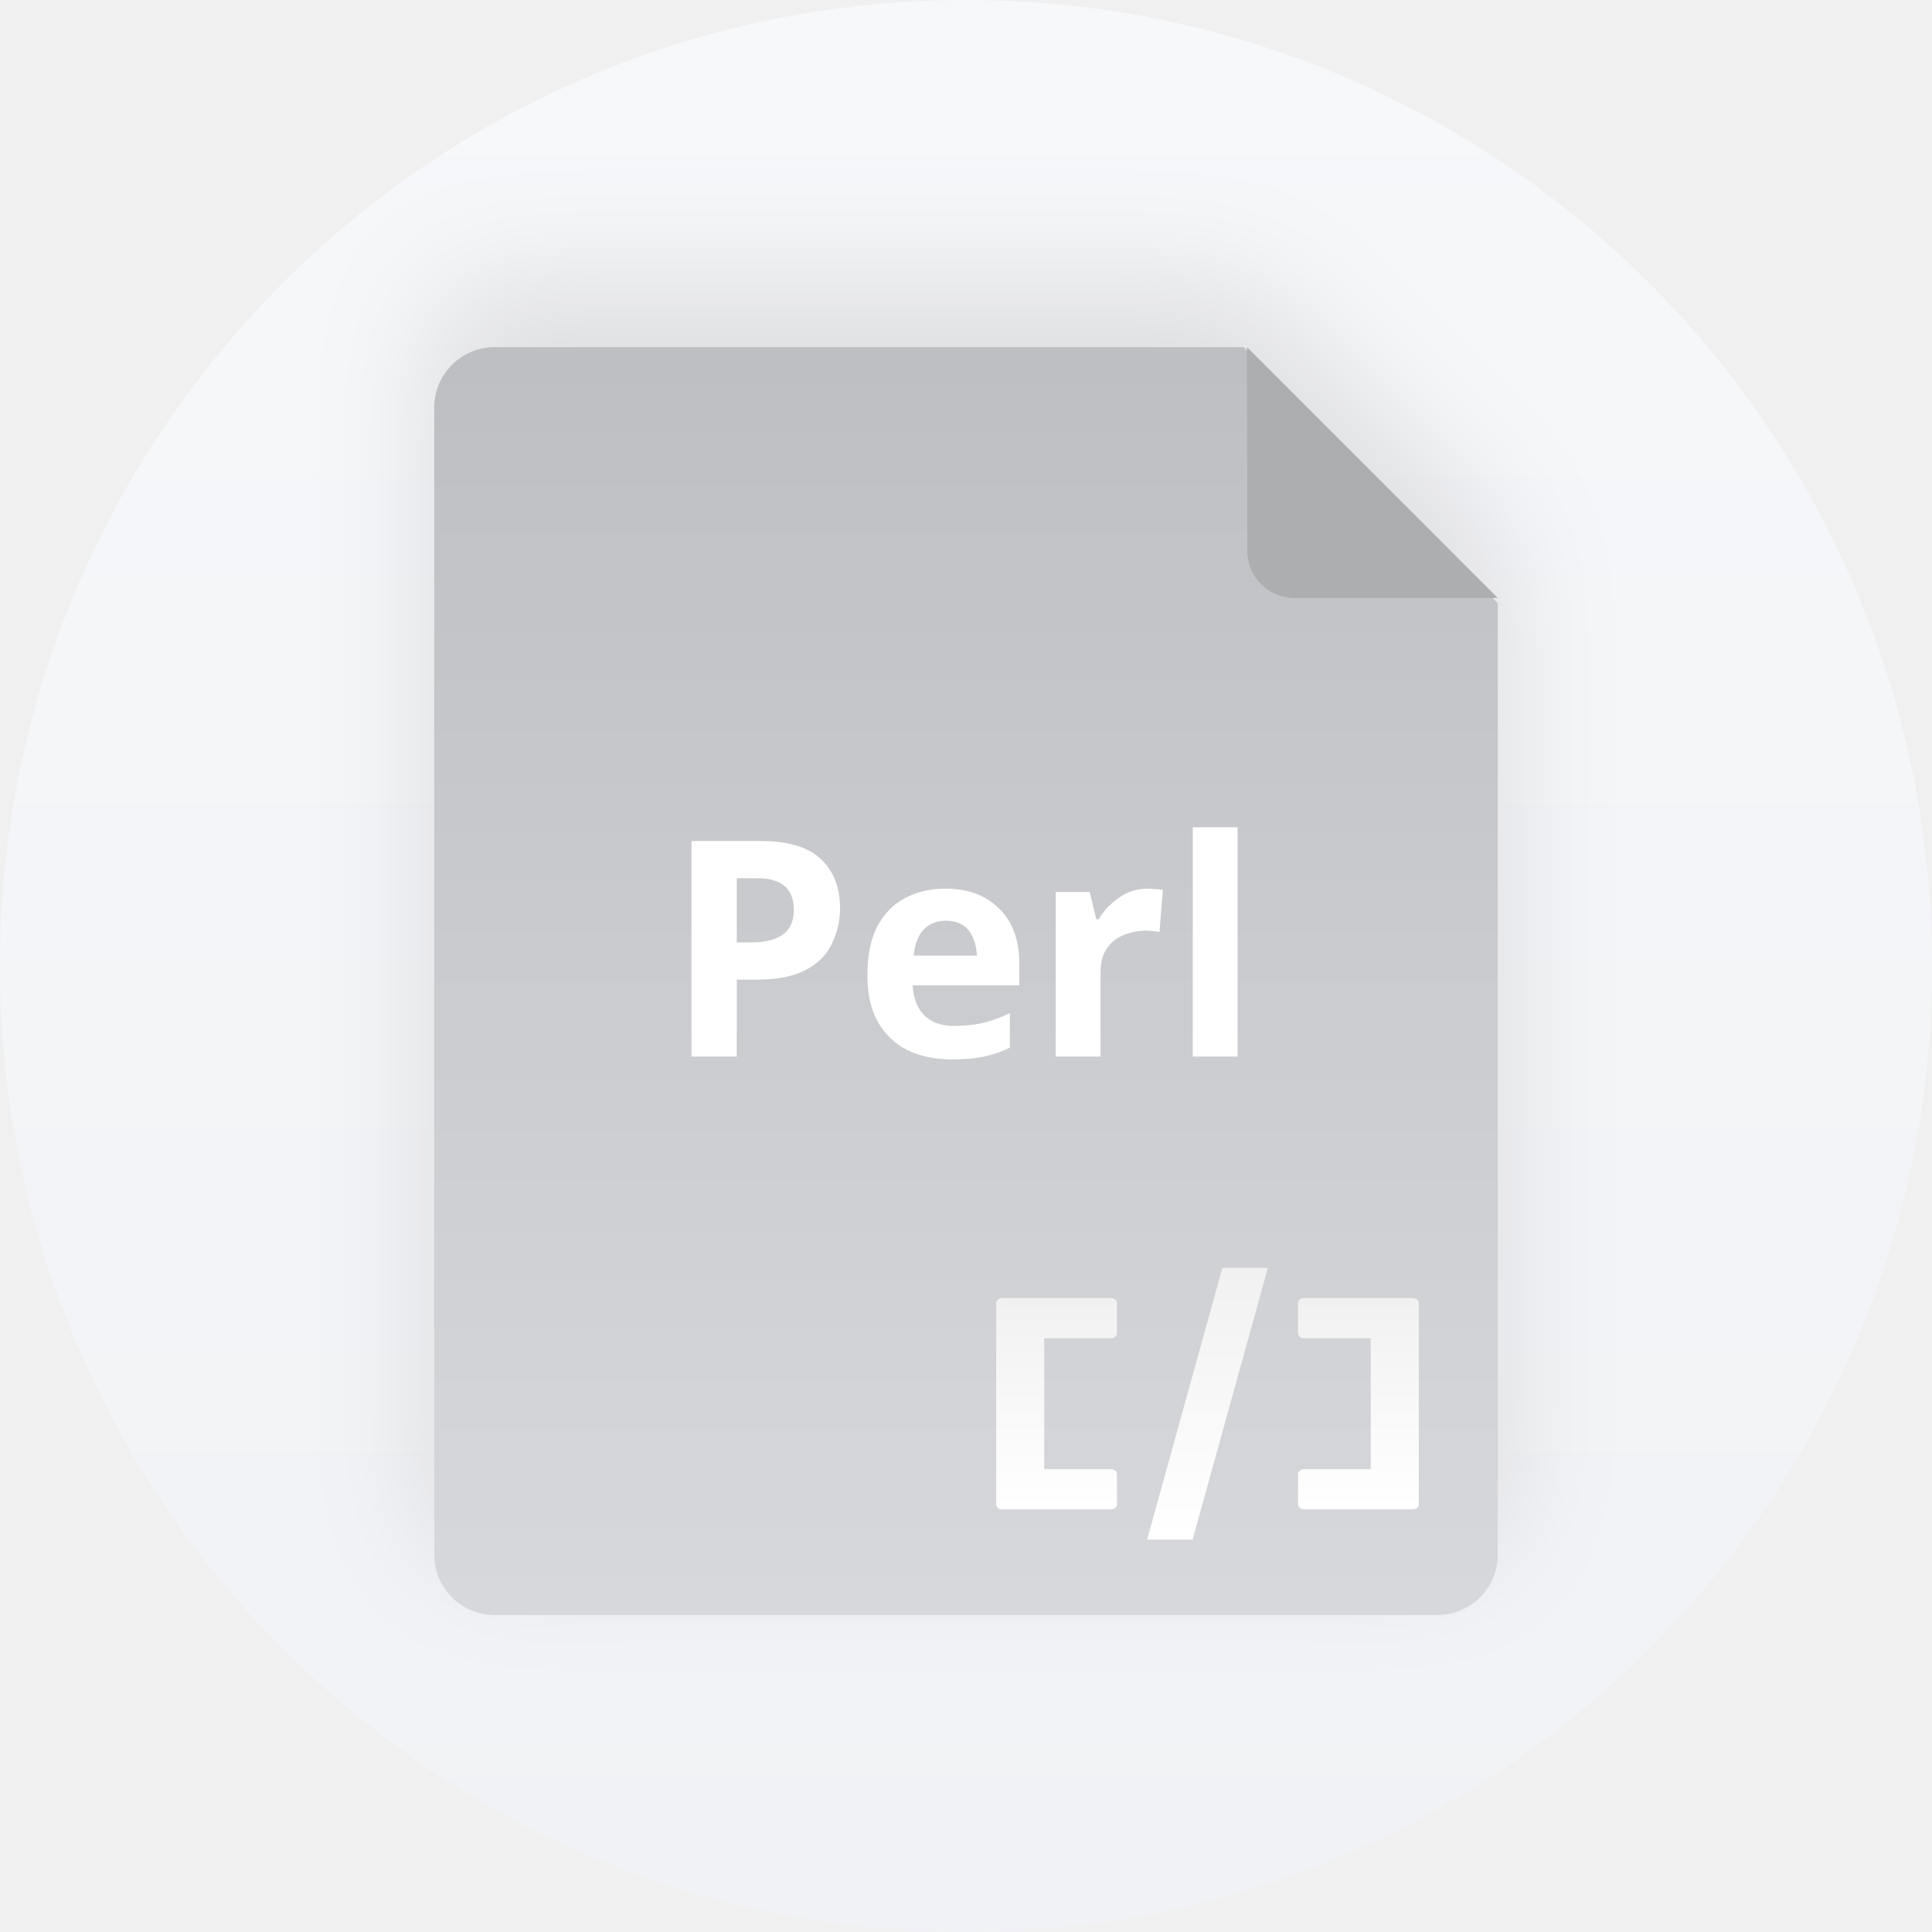
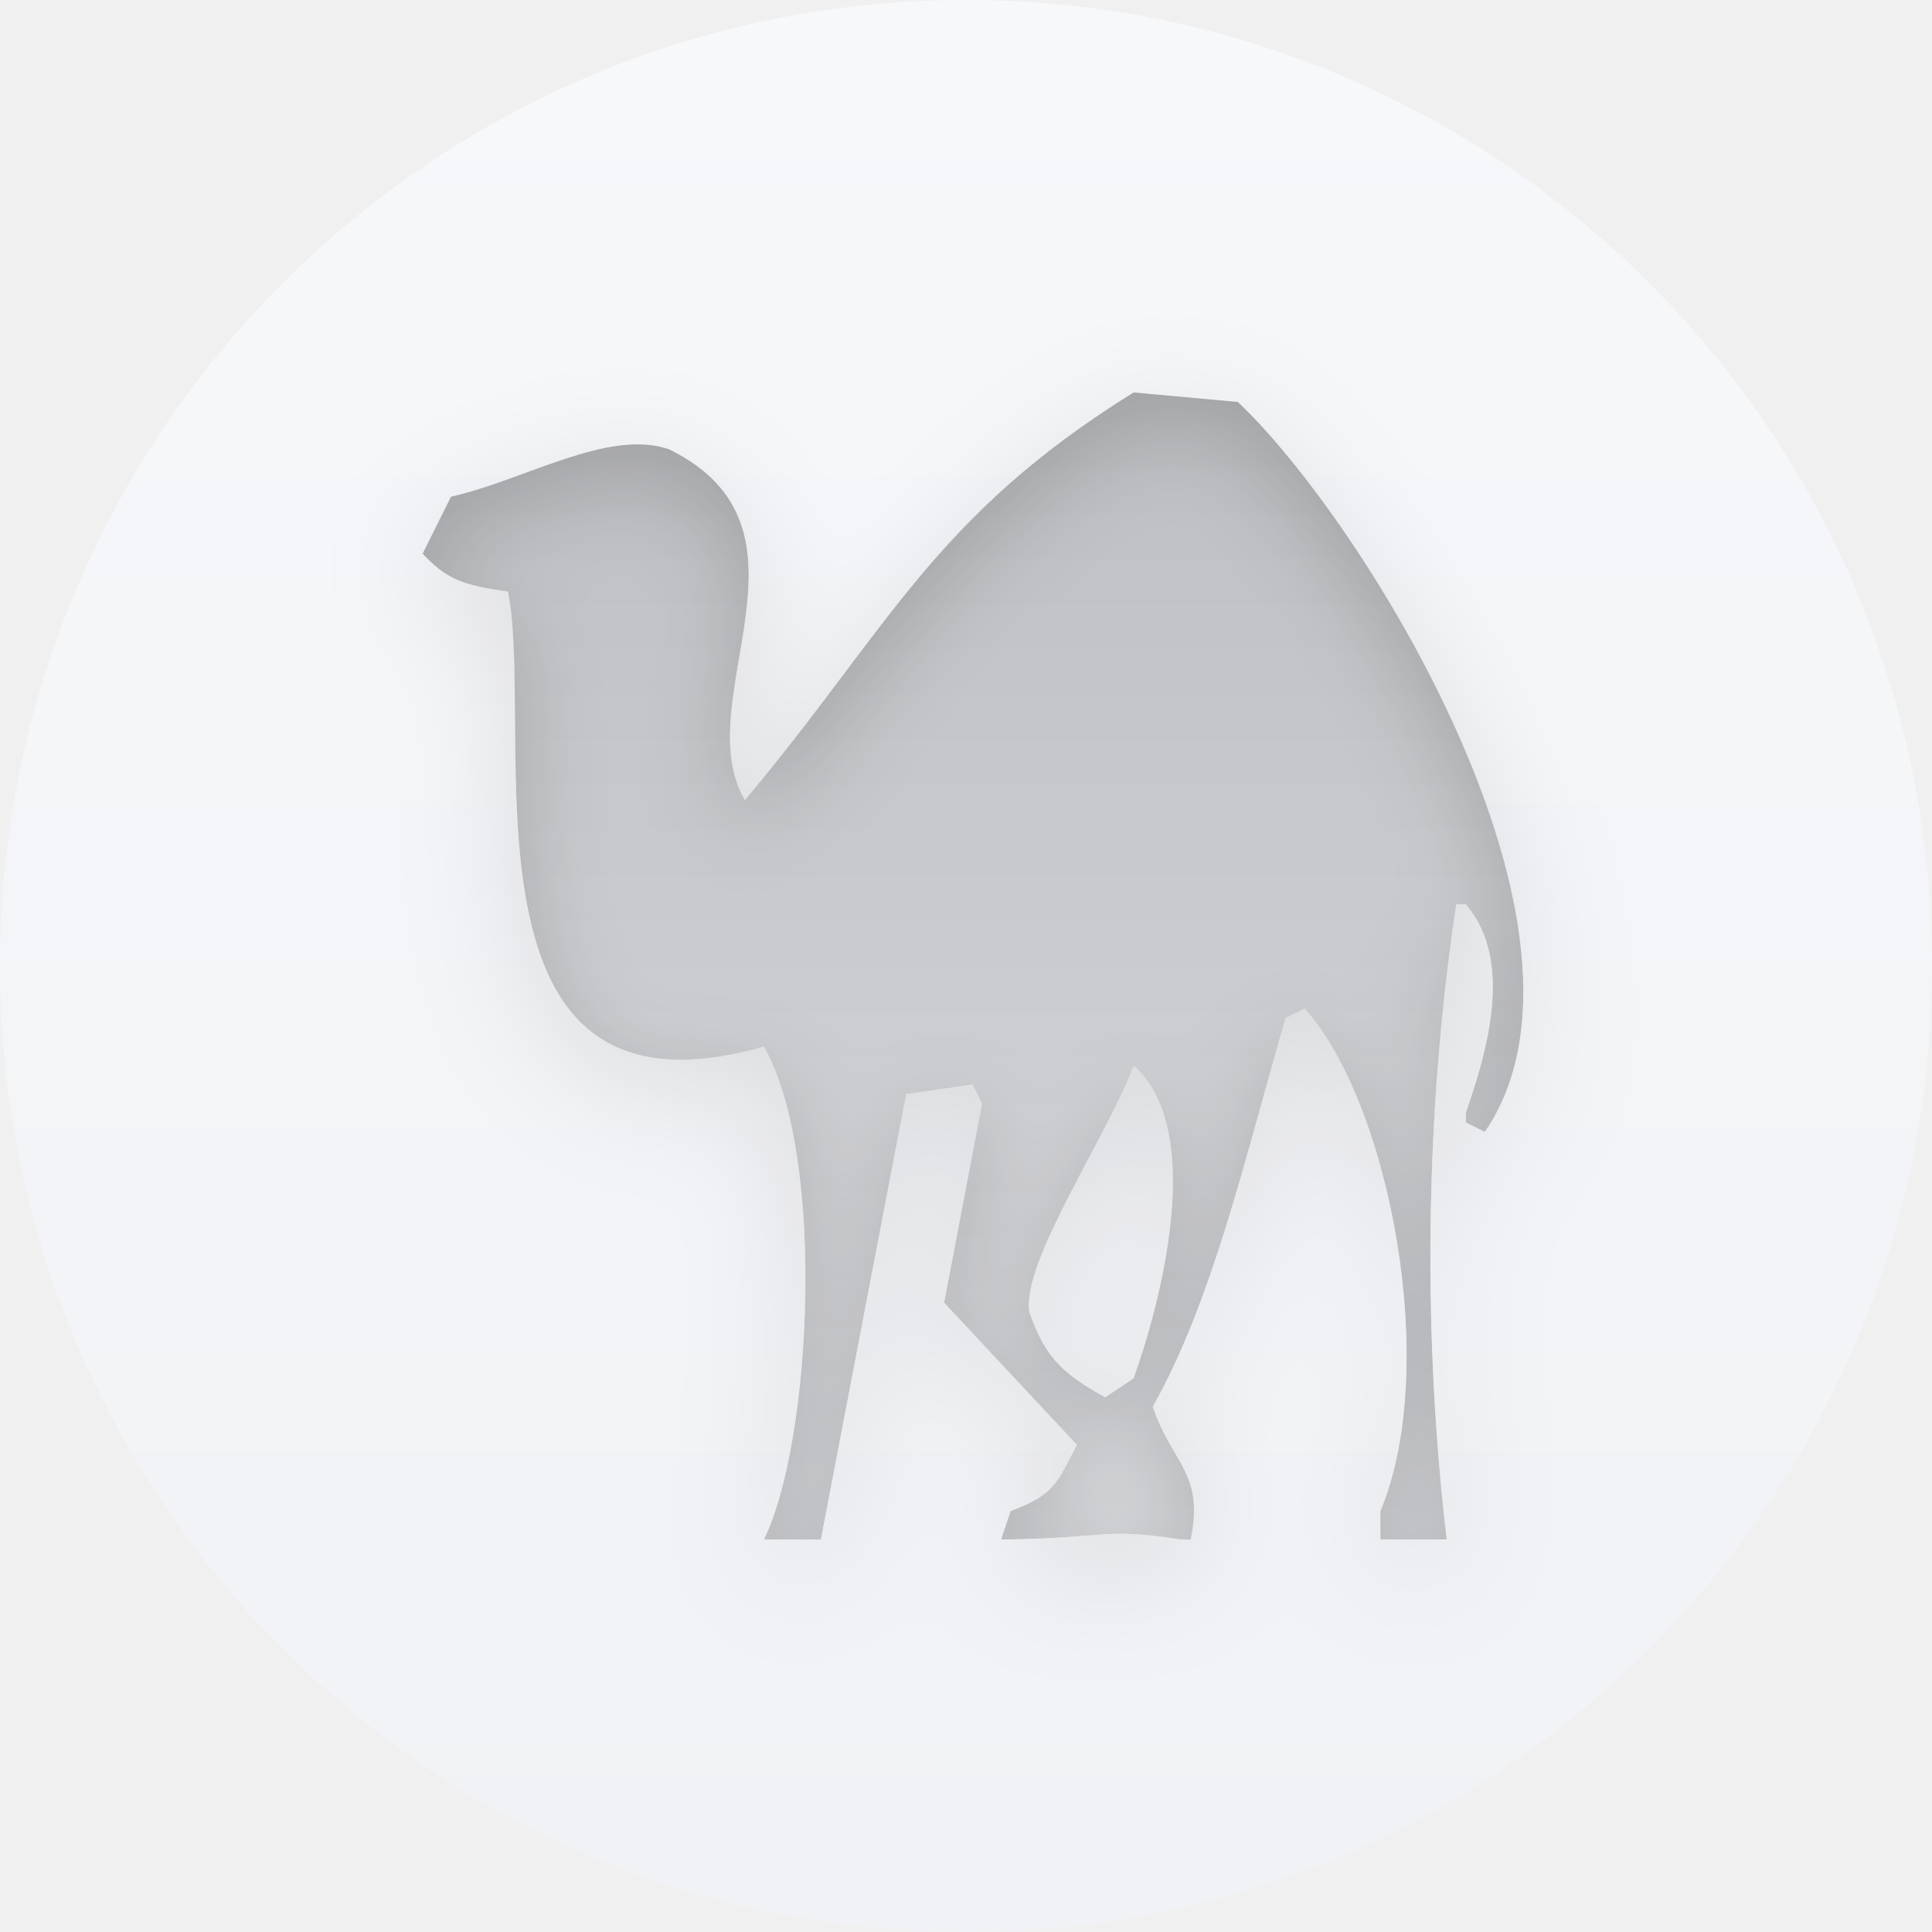
<svg xmlns="http://www.w3.org/2000/svg" xmlns:xlink="http://www.w3.org/1999/xlink" width="64px" height="64px" viewBox="0 0 64 64" version="1.1">
  <defs>
    <linearGradient x1="50%" y1="0%" x2="50%" y2="100%" id="linearGradient-1">
      <stop stop-color="#F7F8FA" offset="0%" />
      <stop stop-color="#F0F2F5" offset="99.942%" />
    </linearGradient>
    <linearGradient x1="50.862%" y1="0.862%" x2="50.862%" y2="99.138%" id="linearGradient-2">
      <stop stop-color="#BEBFC2" offset="0%" />
      <stop stop-color="#D7D8DB" offset="100%" />
    </linearGradient>
-     <path d="M16.385,11.5 L41.196,11.5 L41.196,11.5 L49.615,19.982 L49.615,51.5 C49.615,52.605 48.72,53.5 47.615,53.5 L16.385,53.5 C15.28,53.5 14.385,52.605 14.385,51.5 L14.385,13.5 C14.385,12.395 15.28,11.5 16.385,11.5 Z" id="path-3" />
-     <filter x="-19.9%" y="-21.4%" width="139.7%" height="133.3%" filterUnits="objectBoundingBox" id="filter-4">
-       <feOffset dx="0" dy="-2" in="SourceAlpha" result="shadowOffsetOuter1" />
+     <path d="M27.005,0.315 C25.853,0.212 24.7,0.104 23.552,0 C16.891,4.14 15.441,7.835 10.675,13.503 C8.737,10.196 13.511,4.511 8.163,1.882 C6.143,1.191 3.393,2.901 0.941,3.453 C0.626,4.079 0.311,4.71 0,5.34 C0.777,6.182 1.342,6.393 2.827,6.596 C3.756,11.267 0.781,24.679 11.305,21.67 C13.377,25.3 12.885,34.801 11.305,38 L13.192,38 C14.133,33.079 15.078,28.158 16.019,23.241 C16.753,23.138 17.487,23.03 18.217,22.926 C18.32,23.133 18.428,23.345 18.532,23.556 C18.113,25.753 17.694,27.955 17.275,30.152 C18.739,31.724 20.207,33.295 21.674,34.862 C21.009,36.139 20.927,36.506 19.477,37.059 C19.373,37.374 19.265,37.689 19.162,38 C22.818,37.953 22.49,37.594 25.128,38 L25.443,38 C25.905,35.781 24.817,35.479 24.187,33.601 C26.177,30.053 27.221,25.438 28.585,20.725 C28.792,20.621 29.004,20.513 29.215,20.409 C32.017,23.504 33.726,32.272 31.728,37.055 L31.728,37.996 L33.925,37.996 C33.165,31.616 33.148,24.187 34.24,16.956 L34.555,16.956 C36.161,18.821 35.255,21.847 34.555,23.867 L34.555,24.182 C34.762,24.286 34.974,24.394 35.186,24.497 C39.679,17.936 31.184,4.256 27.005,0.315 Z M23.552,32.66 C23.237,32.867 22.922,33.079 22.611,33.29 C21.273,32.535 20.647,32.047 20.099,30.463 C19.84,28.784 22.667,24.679 23.552,22.296 C26.008,24.463 24.385,30.342 23.552,32.66 Z" id="path-3" />
+     <filter x="-17.8%" y="-14.5%" width="135.7%" height="134.2%" filterUnits="objectBoundingBox" id="filter-4">
+       <feOffset dx="0" dy="1" in="SourceAlpha" result="shadowOffsetOuter1" />
      <feGaussianBlur stdDeviation="2" in="shadowOffsetOuter1" result="shadowBlurOuter1" />
      <feColorMatrix values="0 0 0 0 0   0 0 0 0 0   0 0 0 0 0  0 0 0 0.1 0" type="matrix" in="shadowBlurOuter1" />
    </filter>
-     <polygon id="path-5" points="2.493 0 0 9 1.507 9 4 0" />
-     <linearGradient x1="50%" y1="98.407%" x2="50%" y2="1.743%" id="linearGradient-7">
-       <stop stop-color="#FFFFFF" offset="0%" />
-       <stop stop-color="#F1F1F1" offset="100%" />
-     </linearGradient>
-     <path d="M1.591,0 L0.197,0 C0.088,0 0,0.074 0,0.165 L0,0.165 L0,1.332 L0,5.668 L0,6.835 C0,6.926 0.088,7 0.197,7 L0.197,7 L1.591,7 L3.803,7 C3.912,7 4,6.926 4,6.835 L4,6.835 L4,5.833 C4,5.742 3.912,5.668 3.803,5.668 L3.803,5.668 L1.591,5.668 L1.591,1.332 L3.803,1.332 C3.912,1.332 4,1.258 4,1.167 L4,1.167 L4,0.165 C4,0.074 3.912,0 3.803,0 L3.803,0 L1.591,0 Z" id="path-8" />
-     <linearGradient x1="50%" y1="98.407%" x2="50%" y2="1.743%" id="linearGradient-10">
-       <stop stop-color="#FFFFFF" offset="0%" />
-       <stop stop-color="#F1F1F1" offset="100%" />
-     </linearGradient>
-     <path d="M2.408,0 L0.197,0 C0.088,0 0,0.074 0,0.165 L0,0.165 L0,1.167 C0,1.258 0.088,1.332 0.197,1.332 L0.197,1.332 L2.408,1.332 L2.408,5.668 L0.197,5.668 C0.088,5.668 0,5.742 0,5.833 L0,5.833 L0,6.835 C0,6.926 0.088,7 0.197,7 L0.197,7 L2.408,7 L3.803,7 C3.912,7 4,6.926 4,6.835 L4,6.835 L4,5.833 L4,1.167 L4,0.165 C4,0.074 3.912,0 3.803,0 L3.803,0 L2.408,0 Z" id="path-11" />
-     <linearGradient x1="50%" y1="98.407%" x2="50%" y2="1.743%" id="linearGradient-13">
-       <stop stop-color="#FFFFFF" offset="0%" />
-       <stop stop-color="#F1F1F1" offset="100%" />
-     </linearGradient>
+     <filter x="-16.5%" y="-13.2%" width="132.9%" height="131.6%" filterUnits="objectBoundingBox" id="filter-5">
+       <feGaussianBlur stdDeviation="1.5" in="SourceAlpha" result="shadowBlurInner1" />
+       <feOffset dx="0" dy="1" in="shadowBlurInner1" result="shadowOffsetInner1" />
+       <feComposite in="shadowOffsetInner1" in2="SourceAlpha" operator="arithmetic" k2="-1" k3="1" result="shadowInnerInner1" />
+       <feColorMatrix values="0 0 0 0 0   0 0 0 0 0   0 0 0 0 0  0 0 0 0.16 0" type="matrix" in="shadowInnerInner1" />
+     </filter>
  </defs>
  <g id="🦶-脚本" stroke="none" stroke-width="1" fill="none" fill-rule="evenodd">
-     <g id="附加说明" transform="translate(-266, -38)">
-       <g id="Perl" transform="translate(266, 38)">
+     <g id="LOGO" transform="translate(-131, -27)">
+       <g id="Perl" transform="translate(131, 27)">
        <circle id="椭圆形" fill="url(#linearGradient-1)" cx="32" cy="32" r="32" />
-         <g id="矩形">
+         <g id="形状" transform="translate(14, 13)">
          <use fill="black" fill-opacity="1" filter="url(#filter-4)" xlink:href="#path-3" />
          <use fill="url(#linearGradient-2)" fill-rule="evenodd" xlink:href="#path-3" />
+           <use fill="black" fill-opacity="1" filter="url(#filter-5)" xlink:href="#path-3" />
        </g>
-         <path d="M41.308,11.5 L41.321,18.266 C41.321,19.117 42.022,19.808 42.887,19.808 L49.615,19.808" id="路径" fill="#ACAEB0" fill-rule="nonzero" />
-         <g id="编组-3" transform="translate(33, 42)">
-           <g id="编组" transform="translate(5, 0)">
-             <mask id="mask-6" fill="white">
-               <use xlink:href="#path-5" />
-             </mask>
-             <g id="Clip-114" />
-             <polygon id="Fill-113" fill="url(#linearGradient-7)" mask="url(#mask-6)" points="-0.074 9.085 4.074 9.085 4.074 -0.085 -0.074 -0.085" />
-           </g>
-           <g id="编组" transform="translate(0, 1)">
-             <mask id="mask-9" fill="white">
-               <use xlink:href="#path-8" />
-             </mask>
-             <g id="Clip-116" />
-             <polygon id="Fill-115" fill="url(#linearGradient-10)" mask="url(#mask-9)" points="-0.103 7.086 4.103 7.086 4.103 -0.085 -0.103 -0.085" />
-           </g>
-           <g id="编组" transform="translate(10, 1)">
-             <mask id="mask-12" fill="white">
-               <use xlink:href="#path-11" />
-             </mask>
-             <g id="Clip-118" />
-             <polygon id="Fill-117" fill="url(#linearGradient-13)" mask="url(#mask-12)" points="-0.103 7.086 4.102 7.086 4.102 -0.085 -0.103 -0.085" />
-           </g>
-         </g>
-         <text font-family="MicrosoftYaHei-Bold, Microsoft YaHei" font-size="10" font-weight="bold" fill="#FFFFFF">
-           <tspan x="22" y="35">Perl</tspan>
-         </text>
      </g>
    </g>
  </g>
</svg>
